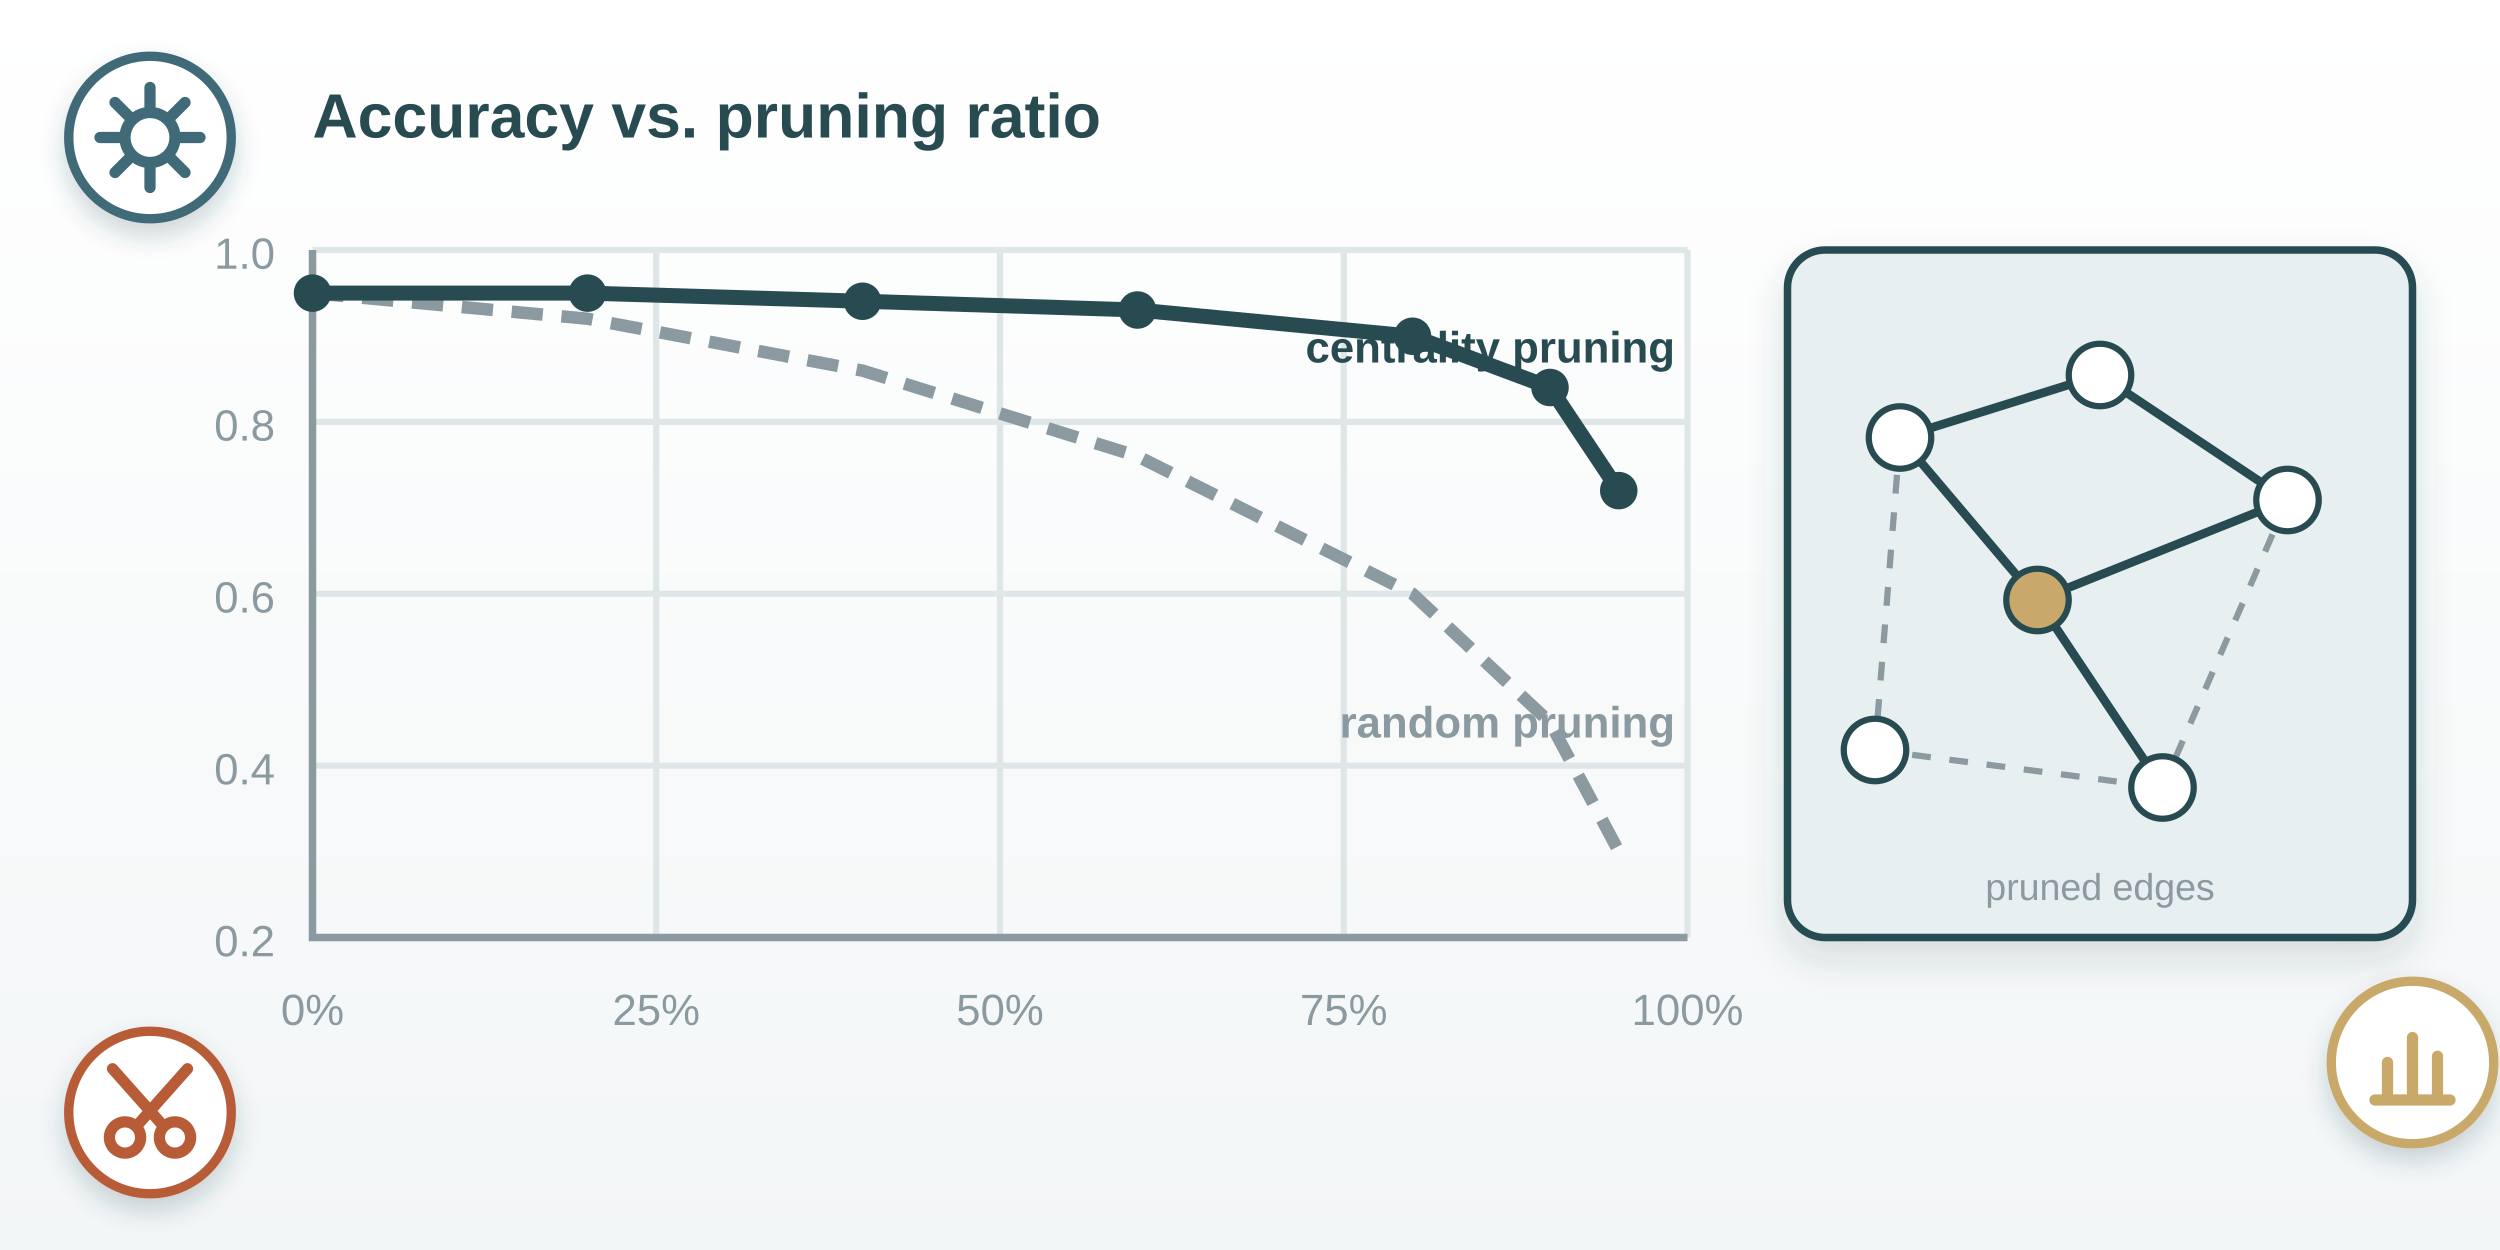
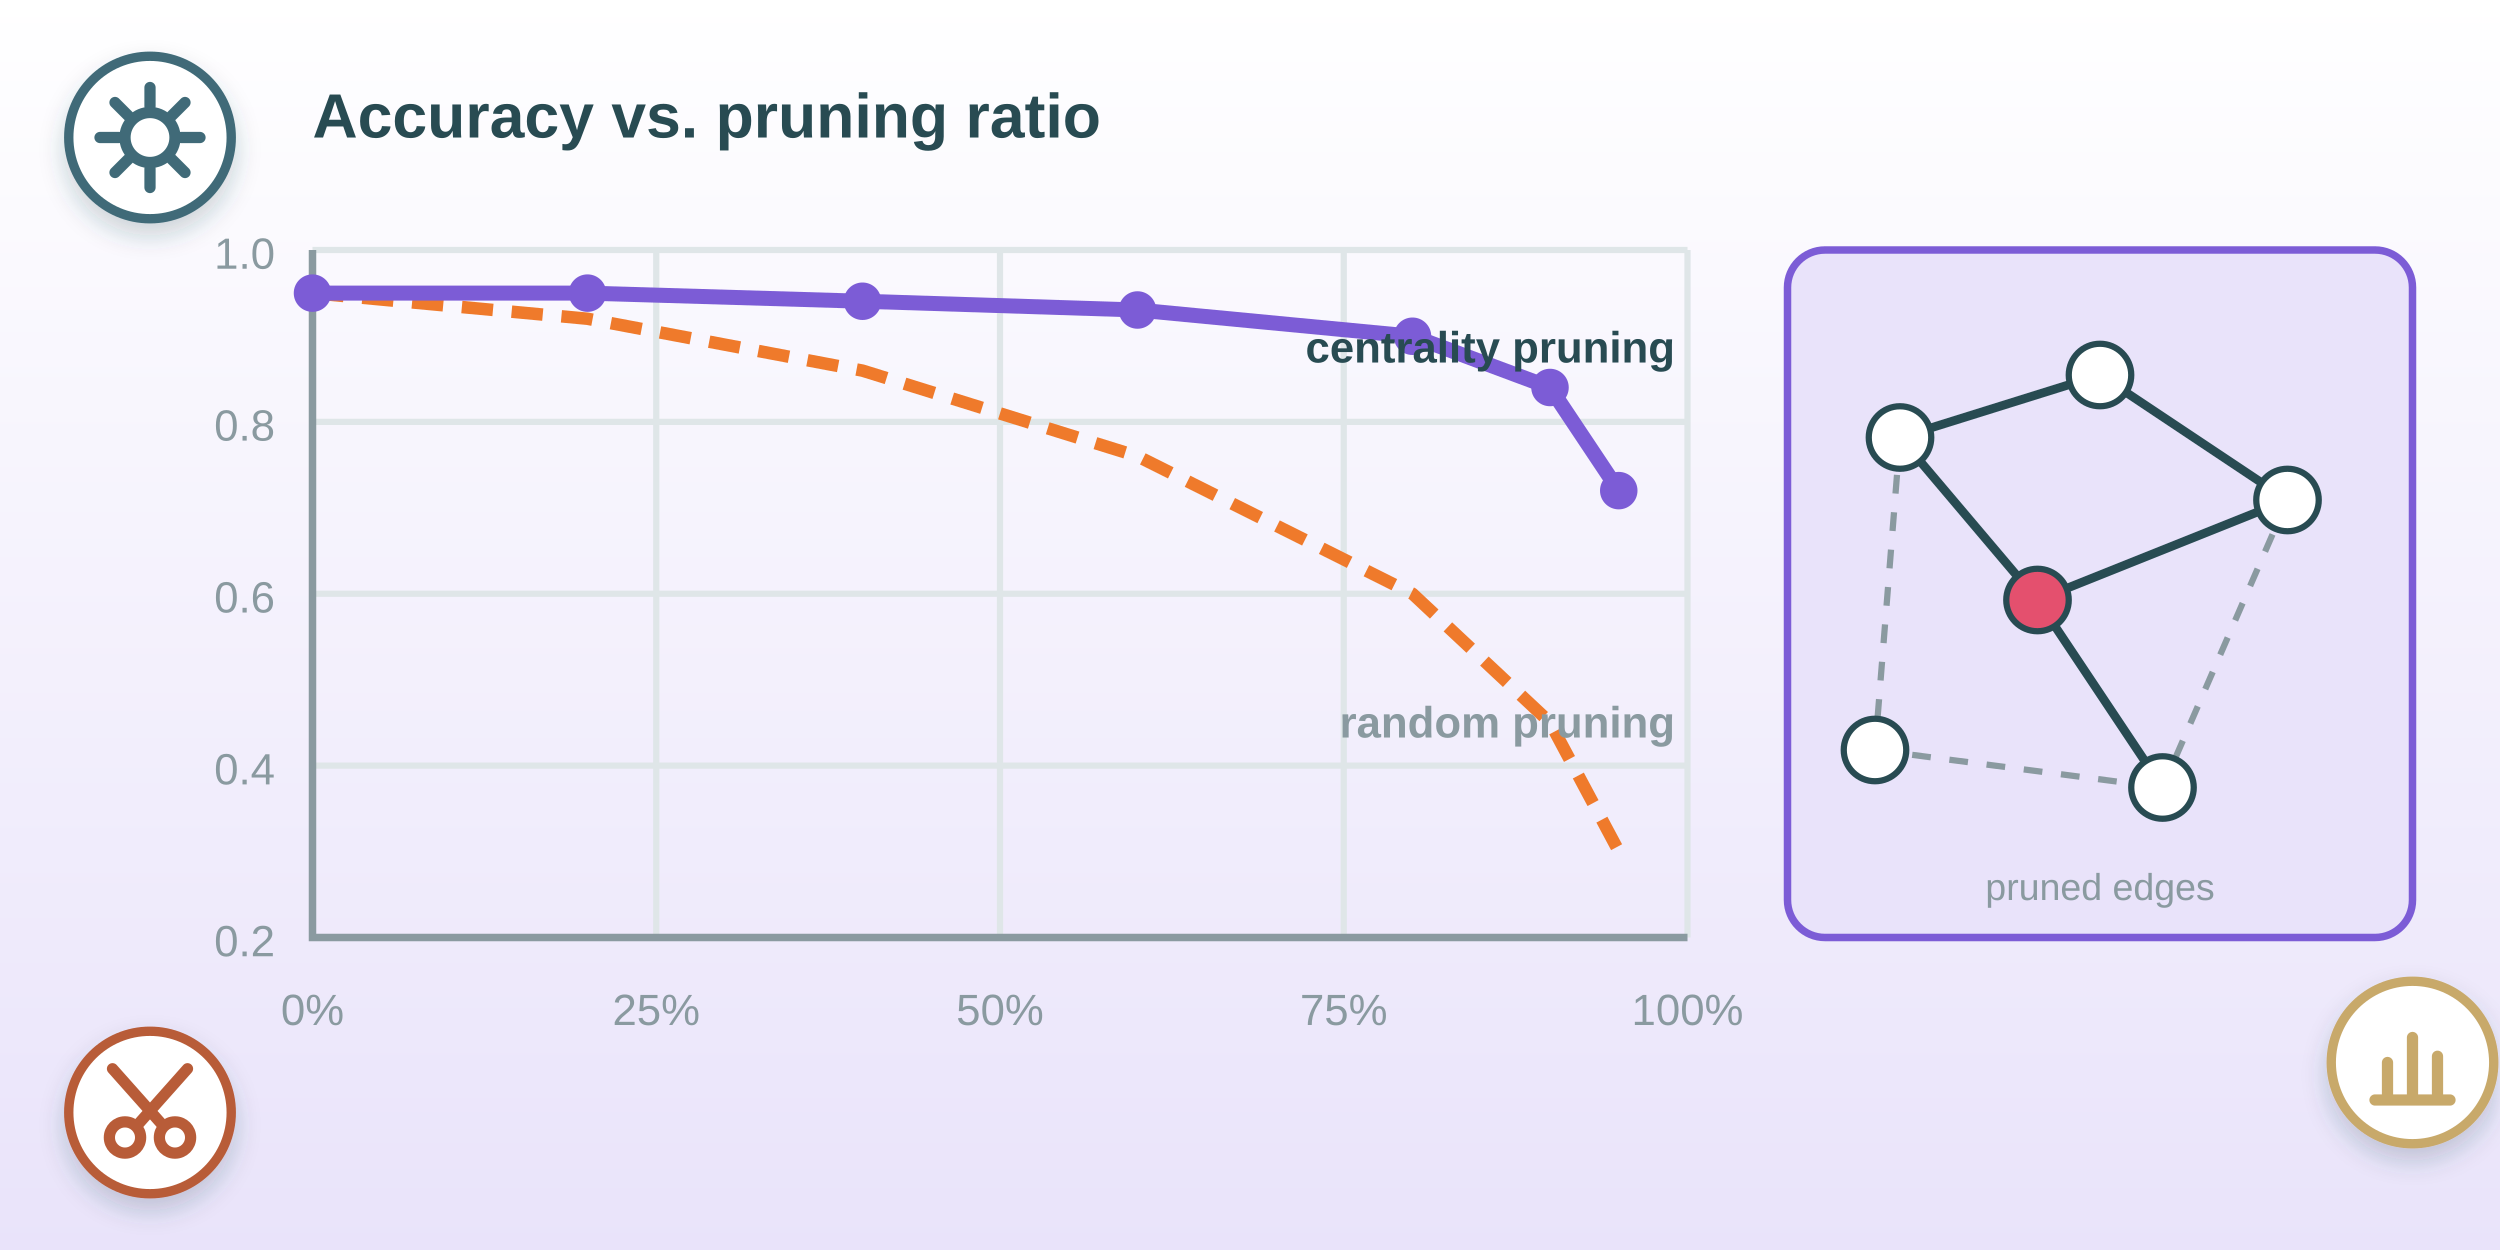
<svg xmlns="http://www.w3.org/2000/svg" viewBox="0 0 400 200" font-family="Manrope, Arial, sans-serif" role="img" aria-label="Accuracy versus pruning ratio with a pruned network inset">
  <rect width="400" height="200" fill="url(#ground)" />
  <defs>
    <linearGradient id="ground" x1="0" y1="0" x2="0" y2="1">
      <stop offset="0" stop-color="#ffffff" />
-       <stop offset="1" stop-color="#f3f6f7" />
+       <stop offset="1" stop-color="#e9e3fa" />
    </linearGradient>
    <filter id="sh" x="-10%" y="-10%" width="130%" height="140%">
      <feDropShadow dx="0" dy="3" stdDeviation="3" flood-color="#284b52" flood-opacity="0.16" />
    </filter>
    <filter id="bs" x="-30%" y="-30%" width="160%" height="160%">
      <feDropShadow dx="0" dy="2" stdDeviation="2" flood-color="#284b52" flood-opacity="0.22" />
    </filter>
  </defs>
  <text x="50" y="22" font-size="10" font-weight="700" fill="#284b52" text-anchor="start">Accuracy vs. pruning ratio</text>
  <path d="M50 122.5 H270" stroke="#dfe6e8" stroke-width="1" />
  <path d="M50 95.0 H270" stroke="#dfe6e8" stroke-width="1" />
  <path d="M50 67.5 H270" stroke="#dfe6e8" stroke-width="1" />
  <path d="M50 40.0 H270" stroke="#dfe6e8" stroke-width="1" />
  <path d="M105.0 150 V40" stroke="#dfe6e8" stroke-width="1" />
  <path d="M160.0 150 V40" stroke="#dfe6e8" stroke-width="1" />
  <path d="M215.0 150 V40" stroke="#dfe6e8" stroke-width="1" />
  <path d="M270.0 150 V40" stroke="#dfe6e8" stroke-width="1" />
  <path d="M50 40 V150 H270" fill="none" stroke="#8a9aa0" stroke-width="1.2" />
  <text x="50.0" y="164" font-size="7" font-weight="500" fill="#8a9aa0" text-anchor="middle">0%</text>
  <text x="105.0" y="164" font-size="7" font-weight="500" fill="#8a9aa0" text-anchor="middle">25%</text>
  <text x="160.0" y="164" font-size="7" font-weight="500" fill="#8a9aa0" text-anchor="middle">50%</text>
  <text x="215.0" y="164" font-size="7" font-weight="500" fill="#8a9aa0" text-anchor="middle">75%</text>
  <text x="270.0" y="164" font-size="7" font-weight="500" fill="#8a9aa0" text-anchor="middle">100%</text>
  <text x="44" y="153.0" font-size="7" font-weight="500" fill="#8a9aa0" text-anchor="end">0.2</text>
  <text x="44" y="125.5" font-size="7" font-weight="500" fill="#8a9aa0" text-anchor="end">0.4</text>
  <text x="44" y="98.0" font-size="7" font-weight="500" fill="#8a9aa0" text-anchor="end">0.6</text>
  <text x="44" y="70.5" font-size="7" font-weight="500" fill="#8a9aa0" text-anchor="end">0.8</text>
  <text x="44" y="43.0" font-size="7" font-weight="500" fill="#8a9aa0" text-anchor="end">1.0</text>
-   <polyline points="50.0,46.9 94.0,51.0 138.0,59.3 182.0,73.0 226.0,95.0 248.0,115.6 259.0,136.2" fill="none" stroke="#8a9aa0" stroke-width="2" stroke-linejoin="round" stroke-dasharray="5 3" />
-   <polyline points="50.0,46.9 94.0,46.9 138.0,48.2 182.0,49.6 226.0,53.8 248.0,62.0 259.0,78.5" fill="none" stroke="#284b52" stroke-width="2.4" stroke-linejoin="round" />
-   <circle cx="50.0" cy="46.9" r="3" fill="#284b52" />
-   <circle cx="94.0" cy="46.9" r="3" fill="#284b52" />
-   <circle cx="138.0" cy="48.2" r="3" fill="#284b52" />
-   <circle cx="182.0" cy="49.6" r="3" fill="#284b52" />
-   <circle cx="226.0" cy="53.8" r="3" fill="#284b52" />
-   <circle cx="248.0" cy="62.0" r="3" fill="#284b52" />
-   <circle cx="259.0" cy="78.5" r="3" fill="#284b52" />
+   <polyline points="50.0,46.9 94.0,51.0 138.0,59.3 182.0,73.0 226.0,95.0 248.0,115.6 259.0,136.2" fill="none" stroke="#ef7a2b" stroke-width="2" stroke-linejoin="round" stroke-dasharray="5 3" />
+   <polyline points="50.0,46.9 94.0,46.9 138.0,48.2 182.0,49.6 226.0,53.8 248.0,62.0 259.0,78.5" fill="none" stroke="#7c5cd6" stroke-width="2.4" stroke-linejoin="round" />
+   <circle cx="50.0" cy="46.9" r="3" fill="#7c5cd6" />
+   <circle cx="94.0" cy="46.9" r="3" fill="#7c5cd6" />
+   <circle cx="138.0" cy="48.2" r="3" fill="#7c5cd6" />
+   <circle cx="182.0" cy="49.6" r="3" fill="#7c5cd6" />
+   <circle cx="226.0" cy="53.8" r="3" fill="#7c5cd6" />
+   <circle cx="248.0" cy="62.0" r="3" fill="#7c5cd6" />
+   <circle cx="259.0" cy="78.5" r="3" fill="#7c5cd6" />
  <text x="268" y="58" font-size="7" font-weight="700" fill="#284b52" text-anchor="end">centrality pruning</text>
  <text x="268" y="118" font-size="7" font-weight="700" fill="#8a9aa0" text-anchor="end">random pruning</text>
-   <rect x="286" y="40" width="100" height="110" rx="6" fill="#e8eff0" stroke="#284b52" stroke-width="1.2" filter="url(#sh)" />
+   <rect x="286" y="40" width="100" height="110" rx="6" fill="#e9e3fa" stroke="#7c5cd6" stroke-width="1.2" />
  <path d="M304 70 L336 60" stroke="#284b52" stroke-width="1.4" stroke-dasharray="" />
  <path d="M304 70 L326 96" stroke="#284b52" stroke-width="1.4" stroke-dasharray="" />
  <path d="M336 60 L366 80" stroke="#284b52" stroke-width="1.4" stroke-dasharray="" />
  <path d="M326 96 L366 80" stroke="#284b52" stroke-width="1.4" stroke-dasharray="" />
  <path d="M326 96 L346 126" stroke="#284b52" stroke-width="1.4" stroke-dasharray="" />
  <path d="M366 80 L346 126" stroke="#8a9aa0" stroke-width="1" stroke-dasharray="3 3" />
  <path d="M304 70 L300 120" stroke="#8a9aa0" stroke-width="1" stroke-dasharray="3 3" />
  <path d="M300 120 L346 126" stroke="#8a9aa0" stroke-width="1" stroke-dasharray="3 3" />
  <circle cx="304" cy="70" r="5" fill="#ffffff" stroke="#284b52" stroke-width="1" />
  <circle cx="336" cy="60" r="5" fill="#ffffff" stroke="#284b52" stroke-width="1" />
-   <circle cx="326" cy="96" r="5" fill="#c8a96b" stroke="#284b52" stroke-width="1" />
+   <circle cx="326" cy="96" r="5" fill="#e4506e" stroke="#284b52" stroke-width="1" />
  <circle cx="366" cy="80" r="5" fill="#ffffff" stroke="#284b52" stroke-width="1" />
  <circle cx="346" cy="126" r="5" fill="#ffffff" stroke="#284b52" stroke-width="1" />
  <circle cx="300" cy="120" r="5" fill="#ffffff" stroke="#284b52" stroke-width="1" />
  <text x="336" y="144" font-size="6" font-weight="500" fill="#8a9aa0" text-anchor="middle">pruned edges</text>
  <g transform="translate(24 22)" filter="url(#bs)">
    <circle r="13" fill="#ffffff" stroke="#3f6b78" stroke-width="1.5" />
    <g fill="none" stroke="#3f6b78" stroke-width="1.8" stroke-linecap="round" stroke-linejoin="round" color="#3f6b78">
      <circle r="4" />
      <path d="M0 -8 V-5 M0 5 V8 M-8 0 H-5 M5 0 H8 M-5.6 -5.6 L-3.5 -3.5 M3.5 3.5 L5.6 5.6 M5.6 -5.6 L3.5 -3.5 M-3.5 3.5 L-5.6 5.6" />
    </g>
  </g>
  <g transform="translate(24 178)" filter="url(#bs)">
    <circle r="13" fill="#ffffff" stroke="#b85c38" stroke-width="1.5" />
    <g fill="none" stroke="#b85c38" stroke-width="1.8" stroke-linecap="round" stroke-linejoin="round" color="#b85c38">
      <circle cx="-4" cy="4" r="2.5" />
      <circle cx="4" cy="4" r="2.5" />
      <path d="M-2 2 L6 -7 M2 2 L-6 -7" />
    </g>
  </g>
  <g transform="translate(386 170)" filter="url(#bs)">
    <circle r="13" fill="#ffffff" stroke="#c8a96b" stroke-width="1.5" />
    <g fill="none" stroke="#c8a96b" stroke-width="1.8" stroke-linecap="round" stroke-linejoin="round" color="#c8a96b">
      <path d="M-6 6 H6 M-4 6 V0 M0 6 V-4 M4 6 V-1" />
    </g>
  </g>
</svg>
